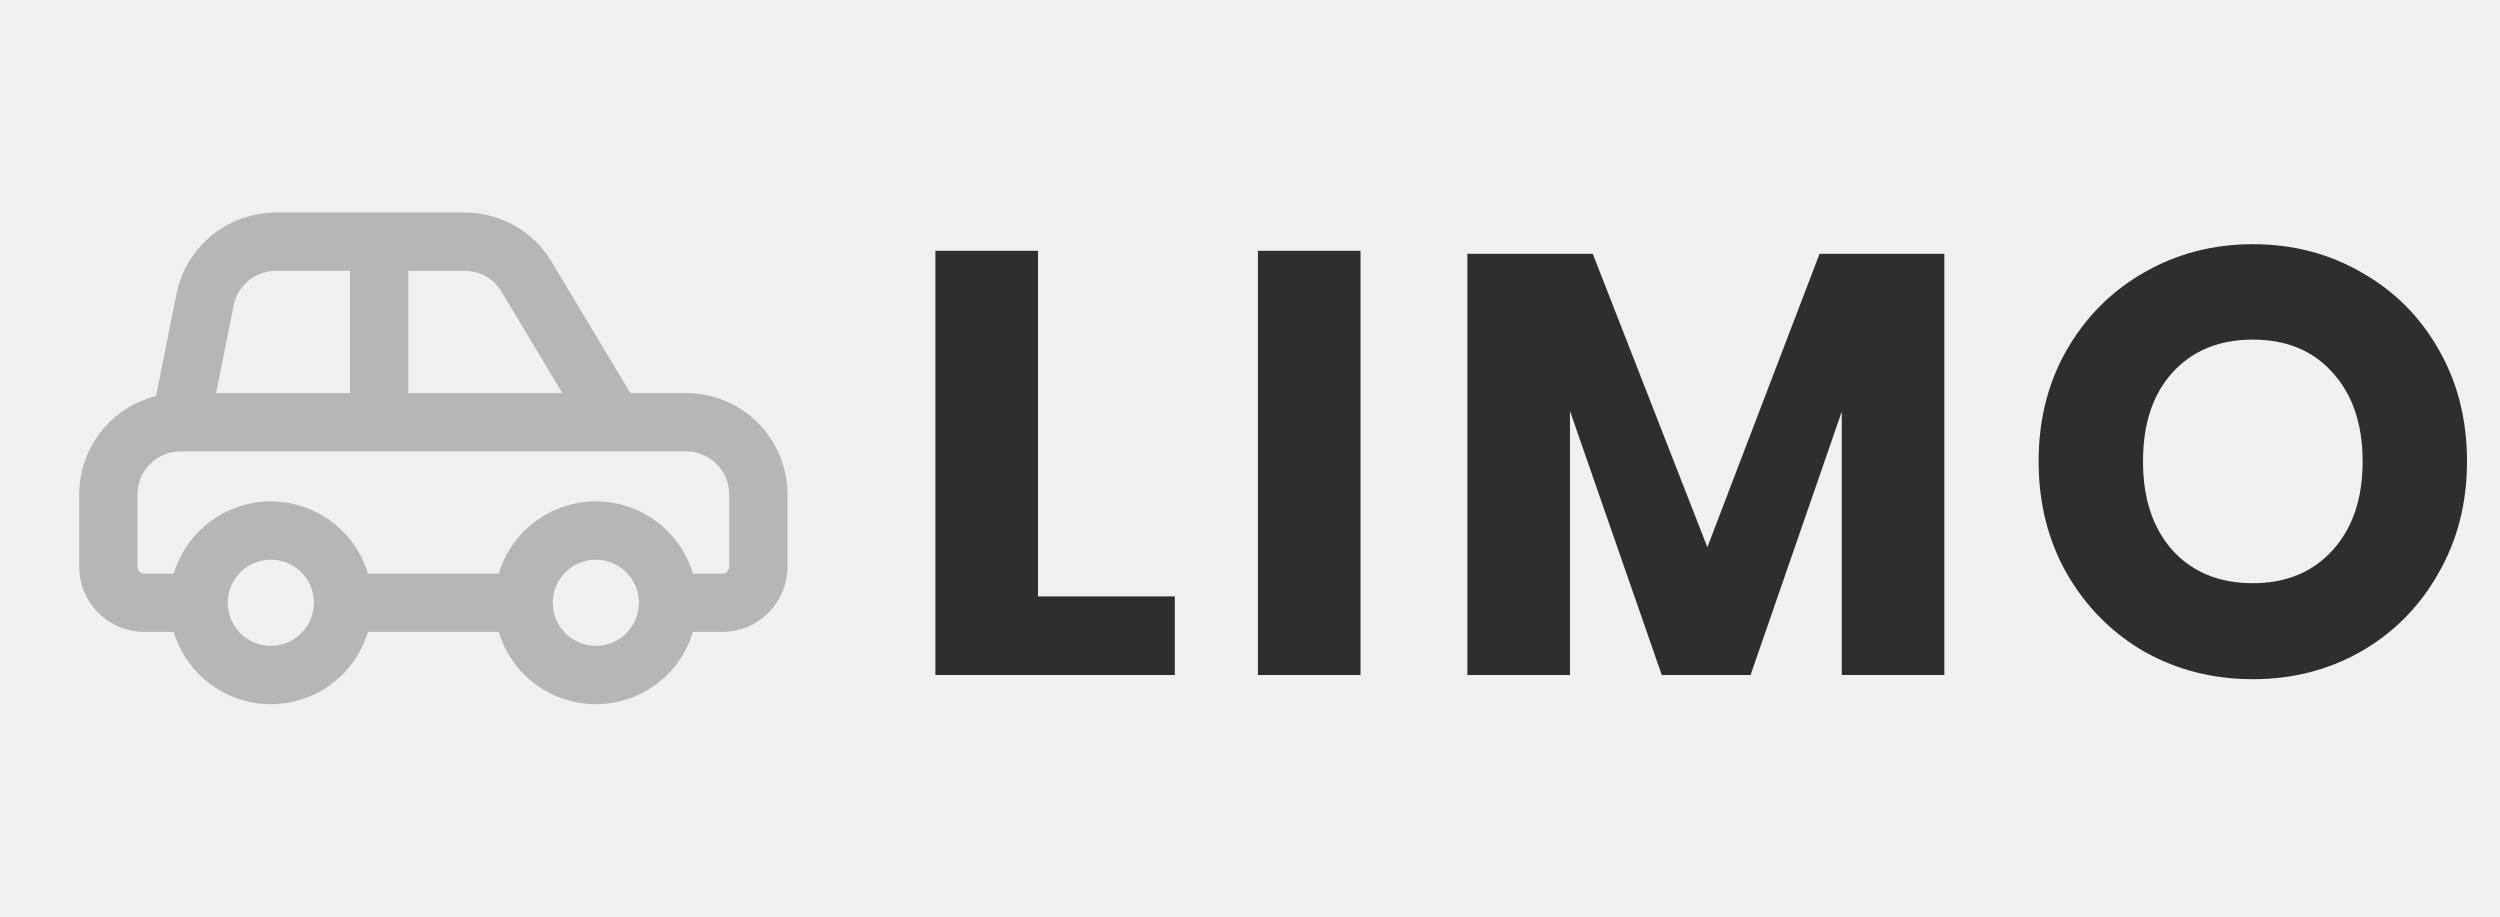
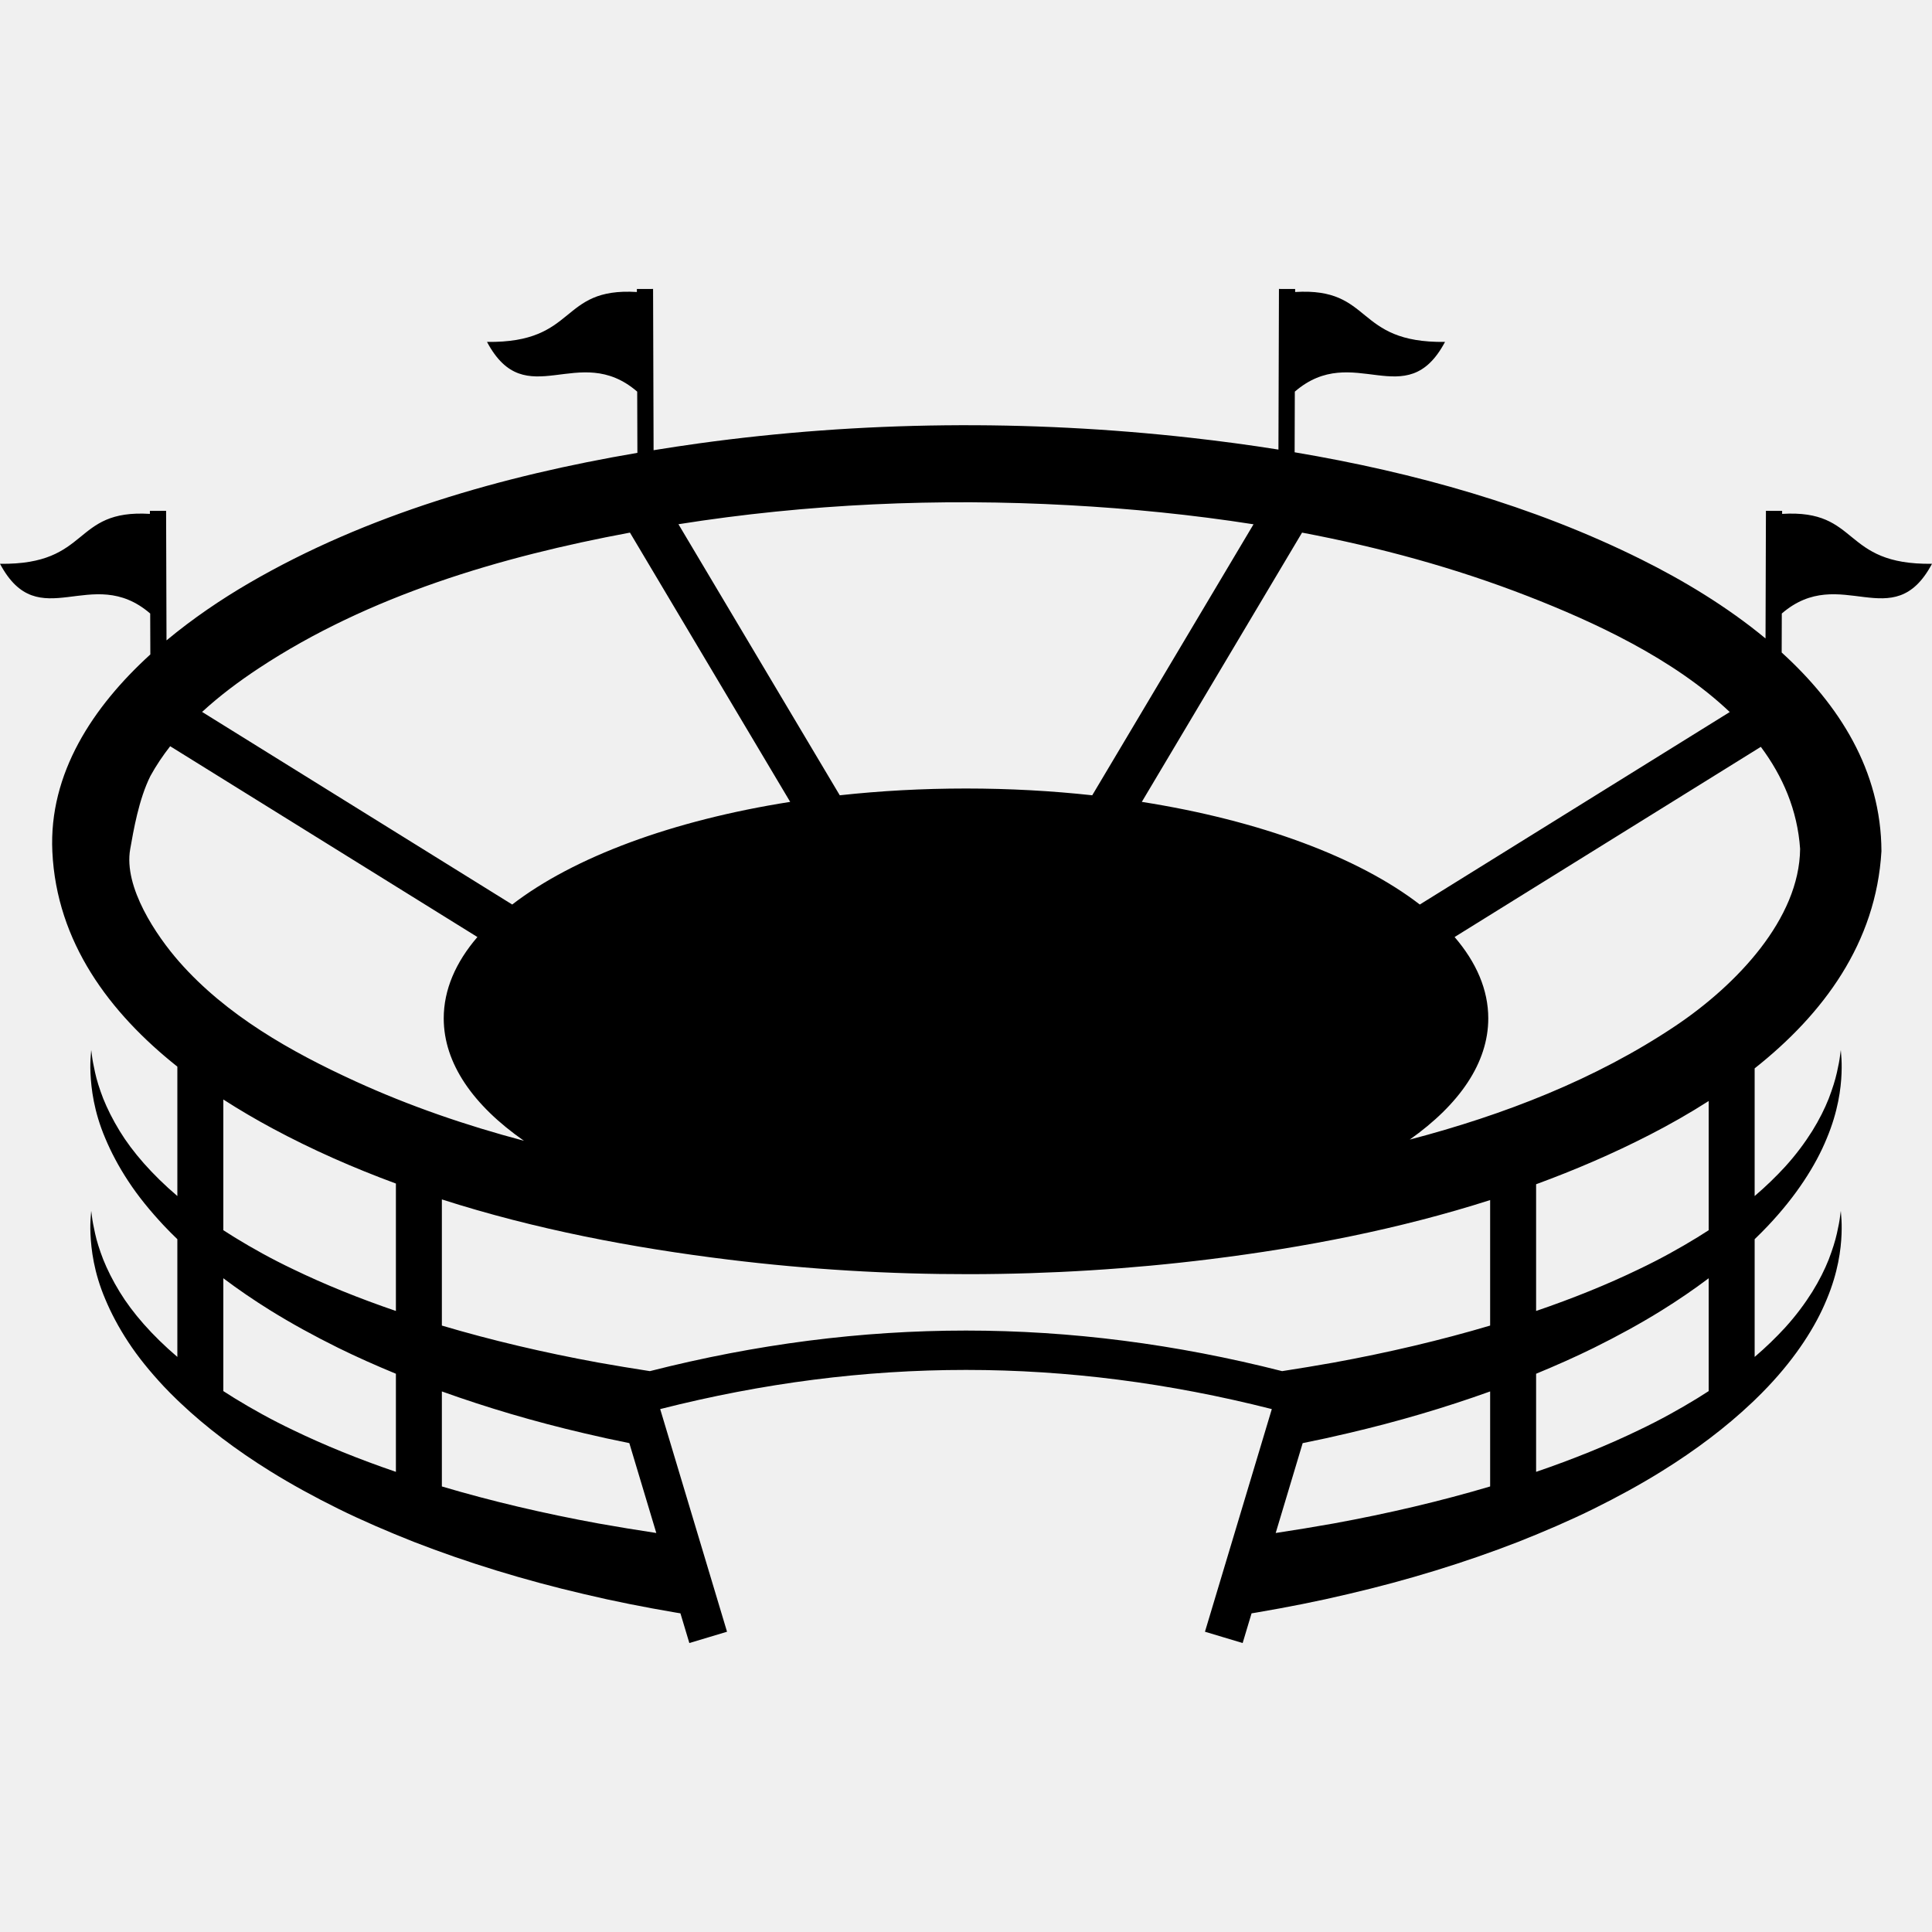
- <svg xmlns="http://www.w3.org/2000/svg" width="150" height="55" viewBox="0 0 150 55" fill="none">
-   <g clip-path="url(#clip0_1_303)">
-     <path d="M36.833 25.333H41.167C42.316 25.333 43.418 25.79 44.231 26.602C45.044 27.415 45.5 28.517 45.5 29.667V34C45.5 34.575 45.272 35.126 44.865 35.532C44.459 35.938 43.908 36.167 43.333 36.167H40.083M36.833 25.333H22.75M36.833 25.333L31.596 16.604C31.212 15.962 30.667 15.431 30.016 15.062C29.364 14.694 28.629 14.5 27.881 14.5H22.75M40.083 36.167C40.083 37.316 39.627 38.418 38.814 39.231C38.002 40.044 36.899 40.5 35.75 40.5C34.601 40.5 33.498 40.044 32.686 39.231C31.873 38.418 31.417 37.316 31.417 36.167M40.083 36.167C40.083 35.017 39.627 33.915 38.814 33.102C38.002 32.29 36.899 31.833 35.75 31.833C34.601 31.833 33.498 32.29 32.686 33.102C31.873 33.915 31.417 35.017 31.417 36.167M22.75 25.333V14.5M22.75 25.333H10.833M22.75 14.5H16.553C15.551 14.5 14.58 14.847 13.805 15.482C13.03 16.117 12.499 17.001 12.302 17.984L10.833 25.333M10.833 25.333C9.684 25.333 8.582 25.79 7.769 26.602C6.957 27.415 6.5 28.517 6.5 29.667V34C6.5 34.575 6.728 35.126 7.135 35.532C7.541 35.938 8.092 36.167 8.667 36.167H11.917M11.917 36.167C11.917 37.316 12.373 38.418 13.186 39.231C13.998 40.044 15.101 40.5 16.25 40.5C17.399 40.5 18.502 40.044 19.314 39.231C20.127 38.418 20.583 37.316 20.583 36.167M11.917 36.167C11.917 35.017 12.373 33.915 13.186 33.102C13.998 32.29 15.101 31.833 16.25 31.833C17.399 31.833 18.502 32.29 19.314 33.102C20.127 33.915 20.583 35.017 20.583 36.167M20.583 36.167H31.417" stroke="#B6B6B6" stroke-width="3.5" stroke-linecap="round" stroke-linejoin="round" />
-     <path d="M62.28 35.784H70.488V40.5H56.124V15.048H62.28V35.784ZM81.631 15.048V40.5H75.475V15.048H81.631ZM116.662 15.228V40.5H110.506V24.696L105.034 40.5H99.706L94.198 24.66V40.5H88.042V15.228H95.566L102.442 32.832L109.174 15.228H116.662ZM135.169 14.652C137.569 14.652 139.741 15.216 141.685 16.344C143.653 17.448 145.201 18.996 146.329 20.988C147.457 22.956 148.021 25.188 148.021 27.684C148.021 30.18 147.445 32.424 146.293 34.416C145.165 36.408 143.617 37.968 141.649 39.096C139.705 40.2 137.545 40.752 135.169 40.752C132.793 40.752 130.621 40.2 128.653 39.096C126.709 37.968 125.161 36.408 124.009 34.416C122.881 32.424 122.317 30.18 122.317 27.684C122.317 25.188 122.881 22.956 124.009 20.988C125.161 18.996 126.709 17.448 128.653 16.344C130.621 15.216 132.793 14.652 135.169 14.652ZM135.169 20.376C133.153 20.376 131.545 21.036 130.345 22.356C129.169 23.652 128.581 25.428 128.581 27.684C128.581 29.916 129.169 31.692 130.345 33.012C131.545 34.332 133.153 34.992 135.169 34.992C137.161 34.992 138.757 34.332 139.957 33.012C141.157 31.692 141.757 29.916 141.757 27.684C141.757 25.452 141.157 23.676 139.957 22.356C138.781 21.036 137.185 20.376 135.169 20.376Z" fill="#2E2E2E" />
+ <svg xmlns="http://www.w3.org/2000/svg" fill="#000000" height="64px" width="64px" version="1.1" id="Capa_1" viewBox="0 0 415.506 415.506" xml:space="preserve">
+   <g id="SVGRepo_bgCarrier" stroke-width="0" />
+   <g id="SVGRepo_tracerCarrier" stroke-linecap="round" stroke-linejoin="round" />
+   <g id="SVGRepo_iconCarrier">
+     <path d="M383.272,110.52l0.002-0.646l-3.484-0.011l-0.086,27.448c-8.281-6.856-17.703-12.51-26.766-17.017 c-23.309-11.592-48.772-18.684-74.508-23.022l0.041-13.047c12.619-10.885,23.938,5.021,32.303-10.692 c-19.652,0.258-15.338-11.771-32.234-10.734l0.002-0.646l-3.484-0.011l-0.109,34.548c-6.285-0.999-12.58-1.838-18.861-2.541 c-35.063-3.924-70.861-3.619-105.82,1.212c-3.229,0.446-6.465,0.94-9.705,1.463l-0.109-34.682l-3.484,0.011l0.002,0.646 c-16.897-1.037-12.582,10.993-32.234,10.734c8.363,15.713,19.684-0.193,32.301,10.692l0.043,13.168 c-29.039,4.941-58.164,13.233-83.584,28.047c-5.867,3.419-11.984,7.537-17.688,12.285l-0.088-27.863l-3.484,0.011l0.002,0.646 C15.338,109.481,19.654,121.512,0,121.254c8.367,15.712,19.685-0.192,32.303,10.693l0.029,8.801 c-12.324,11.22-21.863,25.568-21.074,42.402c0.912,19.49,12.287,34.646,26.885,46.248v27.828c-5.445-4.65-9.631-9.446-12.393-13.967 c-1.525-2.488-2.686-4.849-3.545-6.978c-0.828-2.137-1.412-4.026-1.752-5.592c-0.346-1.563-0.578-2.787-0.672-3.617 c-0.111-0.833-0.168-1.263-0.168-1.263s-0.033,0.433-0.096,1.271c-0.072,0.841-0.129,2.098-0.059,3.742 c0.156,3.262,0.719,8.221,3.197,14.016c1.211,2.896,2.832,6.002,4.924,9.176c2.078,3.184,4.682,6.381,7.674,9.584 c0.918,0.976,1.891,1.945,2.889,2.91v25.319c-5.445-4.65-9.631-9.445-12.393-13.966c-1.525-2.488-2.686-4.849-3.545-6.978 c-0.828-2.136-1.412-4.026-1.752-5.592c-0.346-1.563-0.578-2.788-0.672-3.617c-0.111-0.833-0.168-1.263-0.168-1.263 s-0.033,0.433-0.096,1.271c-0.072,0.841-0.129,2.098-0.059,3.742c0.156,3.262,0.719,8.22,3.199,14.016 c1.211,2.895,2.832,6.001,4.924,9.176c2.078,3.184,4.682,6.38,7.674,9.583c0.918,0.975,1.889,1.943,2.887,2.908l0.74,0.701 c5.4,5.107,11.889,10.04,19.26,14.613c4.549,2.825,9.438,5.5,14.594,8.053c5.16,2.543,10.615,4.894,16.285,7.137 c11.363,4.416,23.65,8.211,36.555,11.218c6.445,1.538,13.053,2.835,19.764,3.979c0.332,0.057,0.666,0.107,0.998,0.163l1.918,6.39 l4.053-1.216l4.051-1.216l-14.377-47.884c44.209-11.229,87.334-11.229,131.541,0l-14.377,47.883l4.053,1.217l4.051,1.217 l1.918-6.389c0.332-0.056,0.668-0.107,0.998-0.164c6.713-1.144,13.32-2.442,19.766-3.979c12.902-3.007,25.191-6.802,36.555-11.218 c5.668-2.243,11.125-4.594,16.285-7.137c5.154-2.553,10.045-5.228,14.592-8.053c7.371-4.573,13.859-9.506,19.262-14.613l0.74-0.701 c0.998-0.964,1.969-1.933,2.885-2.908c6.031-6.369,10.244-12.928,12.615-18.751c2.439-5.813,3.068-10.751,3.188-14.023 c0.063-1.648,0.012-2.912-0.063-3.743c-0.063-0.838-0.096-1.271-0.096-1.271s-0.059,0.43-0.17,1.263 c-0.096,0.84-0.322,2.057-0.676,3.616c-0.348,1.564-0.939,3.451-1.758,5.59c-0.846,2.132-2.012,4.492-3.551,6.972 c-1.555,2.471-3.467,5.074-5.824,7.667c-1.926,2.099-4.109,4.223-6.551,6.309v-25.321c0.998-0.965,1.971-1.934,2.887-2.91 c6.029-6.369,10.244-12.929,12.613-18.752c2.439-5.813,3.068-10.751,3.188-14.023c0.063-1.648,0.012-2.913-0.063-3.743 c-0.063-0.838-0.096-1.271-0.096-1.271s-0.059,0.43-0.17,1.263c-0.096,0.84-0.322,2.057-0.676,3.616 c-0.348,1.565-0.939,3.451-1.756,5.59c-0.846,2.132-2.012,4.492-3.551,6.972c-1.557,2.471-3.467,5.074-5.824,7.667 c-1.926,2.1-4.111,4.224-6.553,6.31V229.77c14.756-11.677,26.125-26.96,27.268-46.711c-0.061-17.35-9.113-31.51-21.455-42.729 l0.025-8.384c12.619-10.885,23.938,5.019,32.303-10.693C395.852,121.512,400.168,109.481,383.272,110.52z M280.027,114.548 c16.605,3.143,32.943,7.585,48.641,13.701c14,5.455,31.211,13.355,43.342,24.885l-66.66,41.398 c-13.203-10.172-34.381-18.08-59.785-22.076L280.027,114.548z M229.93,108.653c13.213,0.727,26.494,2.042,39.658,4.104 l-34.686,58.282c-8.693-0.95-17.787-1.458-27.148-1.458c-9.363,0-18.455,0.507-27.15,1.458l-34.693-58.297 C173.648,108.351,201.9,107.111,229.93,108.653z M55.637,143.732c23.703-15.661,52.072-24.007,79.842-29.186l34.463,57.909 c-25.404,3.997-46.582,11.904-59.785,22.076l-66.695-41.421C47.25,149.625,51.412,146.522,55.637,143.732z M85.145,316.543 c-7.936-2.711-15.35-5.71-22.109-8.982c-4.535-2.154-8.732-4.49-12.617-6.872c-0.814-0.498-1.605-1.004-2.389-1.513v-24.268 c3.15,2.375,6.525,4.688,10.111,6.914c4.549,2.825,9.439,5.5,14.594,8.053c3.973,1.958,8.123,3.801,12.41,5.569V316.543z M85.145,281.943c-7.936-2.711-15.352-5.711-22.111-8.983c-4.535-2.154-8.73-4.49-12.615-6.872 c-0.816-0.497-1.605-1.004-2.389-1.513v-28.113c3.461,2.231,7,4.297,10.545,6.205c8.537,4.595,17.439,8.505,26.57,11.873V281.943z M76.422,232.545c-13.803-6.317-27.742-14.164-37.881-25.706c-4.895-5.57-11.996-16.036-10.539-24.222 c0.709-3.98,1.832-10.702,4.355-15.745c1.236-2.247,2.668-4.369,4.242-6.385l66.076,41.036c-4.676,5.438-7.244,11.331-7.244,17.49 c0,9.679,6.328,18.706,17.252,26.33C100.236,242.043,88.055,237.868,76.422,232.545z M128.746,327.655 c-11.809-2.156-23.133-4.828-33.715-7.97v-20.436c9.649,3.467,19.881,6.496,30.543,8.981c3.219,0.768,6.479,1.476,9.771,2.135 l5.803,19.328C136.967,329.063,132.828,328.379,128.746,327.655z M320.477,319.685c-10.582,3.143-21.906,5.814-33.717,7.97 c-4.08,0.724-8.221,1.408-12.402,2.039l5.803-19.328c3.293-0.659,6.553-1.367,9.772-2.135c10.664-2.485,20.896-5.515,30.545-8.981 V319.685z M320.477,285.085c-10.582,3.142-21.906,5.814-33.715,7.97c-3.631,0.644-7.309,1.256-11.021,1.828 c-45.701-11.633-90.273-11.633-135.975,0c-3.711-0.572-7.389-1.184-11.02-1.828c-11.811-2.155-23.133-4.828-33.715-7.97v-27.131 c20.076,6.438,41.053,10.423,61.723,12.957c34.283,4.202,69.221,4.148,103.496-0.104c20.242-2.512,40.645-6.456,60.227-12.713 V285.085z M367.478,299.177c-0.783,0.509-1.574,1.015-2.391,1.513c-3.885,2.382-8.08,4.717-12.615,6.872 c-6.76,3.271-14.176,6.27-22.109,8.982v-21.099c4.285-1.769,8.438-3.611,12.41-5.569c5.154-2.552,10.045-5.228,14.592-8.053 c3.588-2.226,6.963-4.54,10.113-6.914V299.177z M367.478,264.575c-0.783,0.509-1.574,1.016-2.389,1.513 c-3.885,2.382-8.08,4.717-12.615,6.872c-6.76,3.272-14.176,6.272-22.111,8.983V254.69c8.365-3.068,16.555-6.584,24.469-10.653 c4.268-2.193,8.52-4.607,12.646-7.247V264.575z M387.141,182.557c-0.145,15.047-13.639,29.256-26.842,38.099 c-17.16,11.493-36.879,19.13-57.113,24.43c10.701-7.569,16.889-16.503,16.889-26.074c0-6.158-2.566-12.052-7.242-17.49 l65.863-40.903C383.428,166.971,386.568,174.235,387.141,182.557z" />
  </g>
-   <defs>
-     <clipPath id="clip0_1_303">
-       <rect width="150" height="54" fill="white" transform="translate(0 0.5)" />
-     </clipPath>
-   </defs>
</svg>
